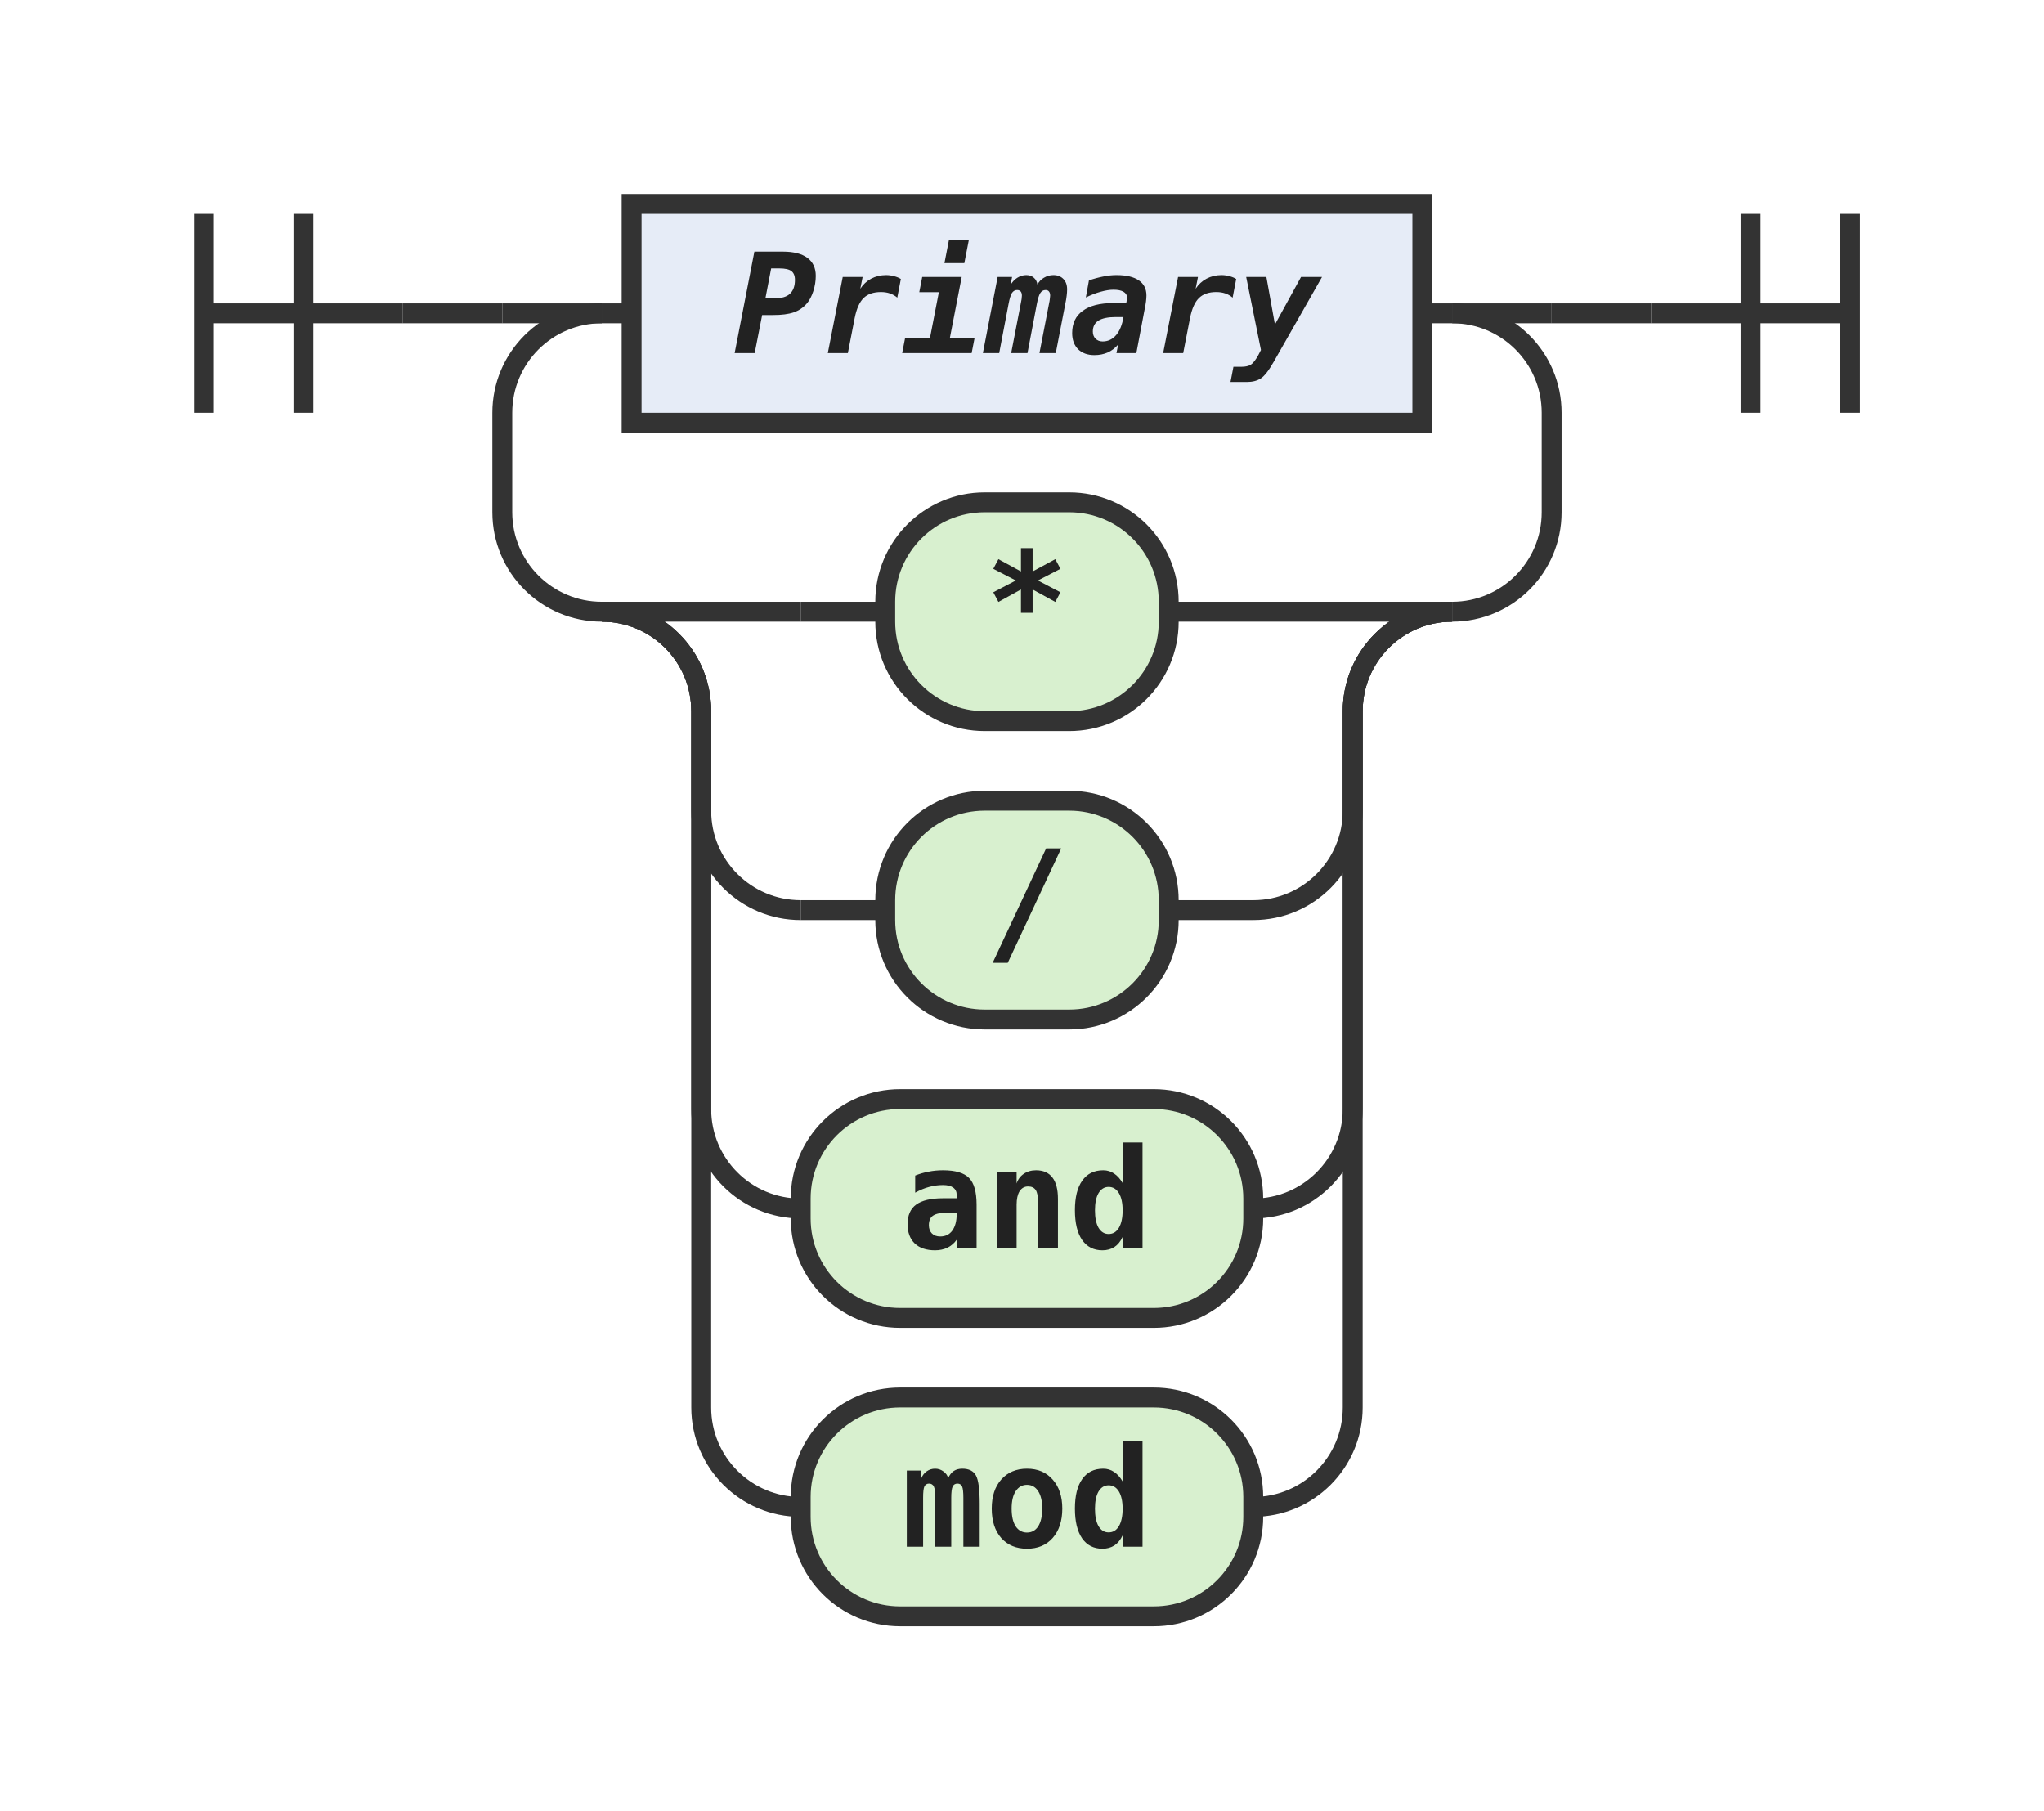
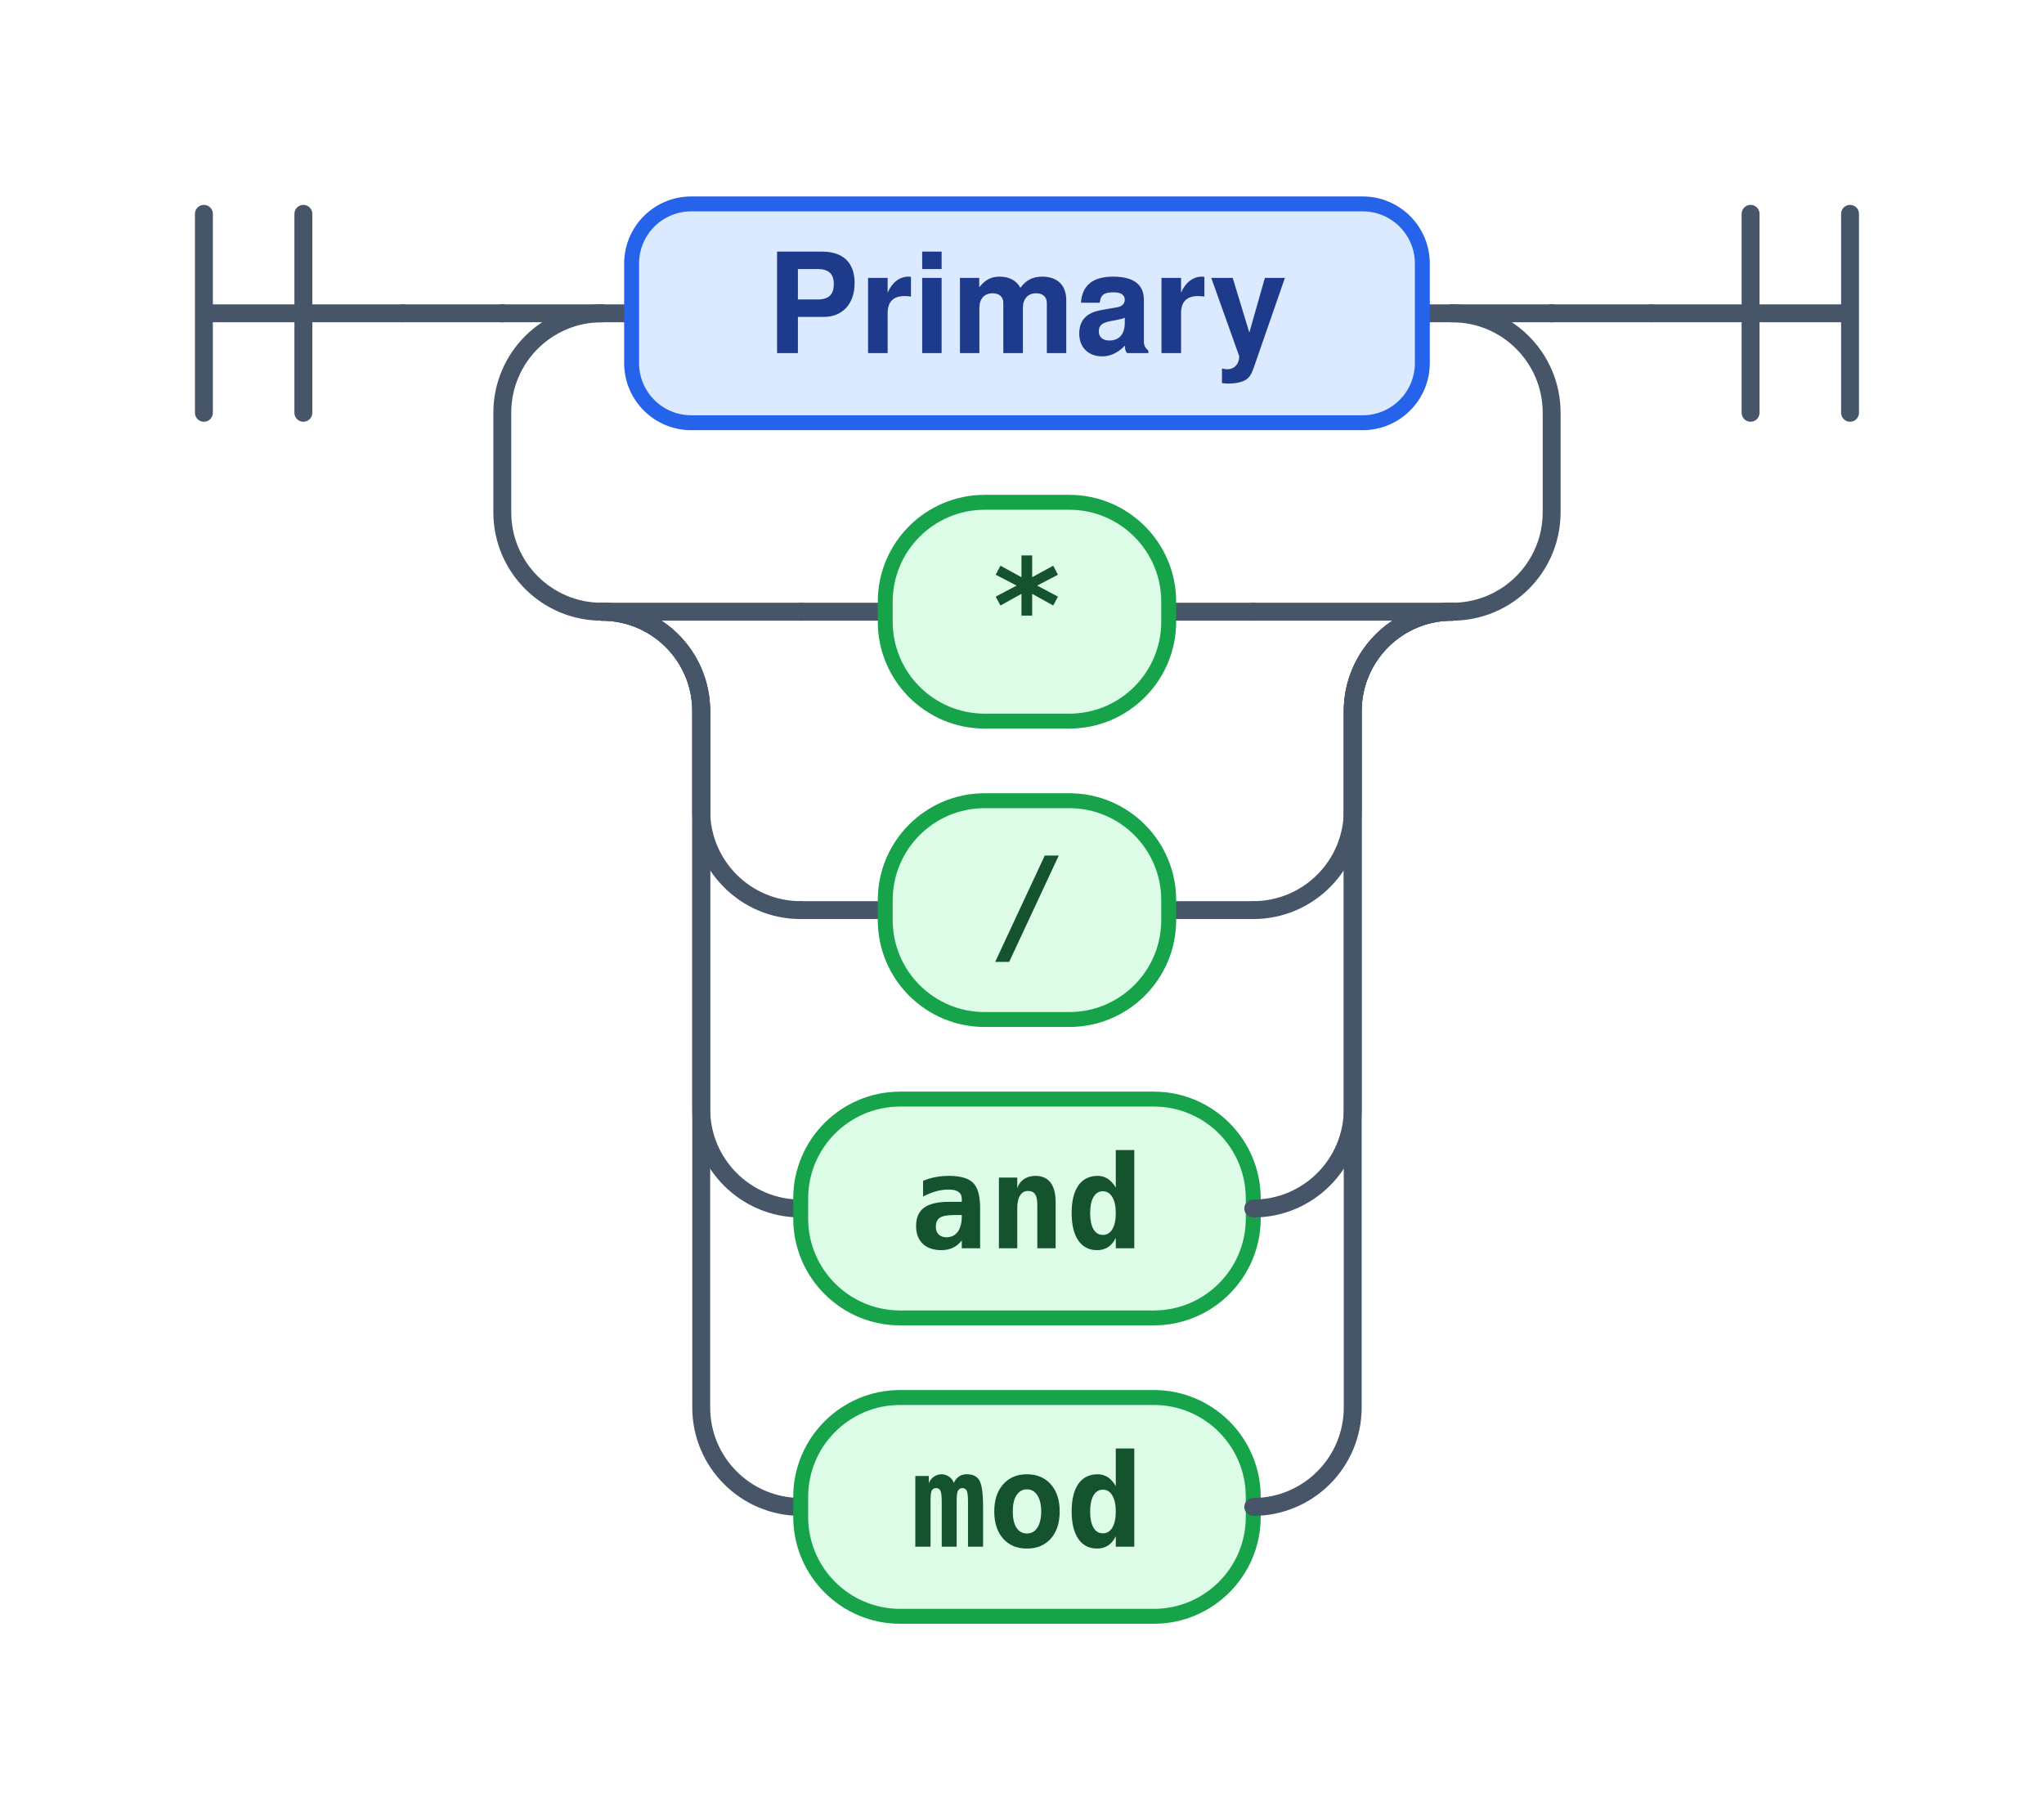
<svg xmlns="http://www.w3.org/2000/svg" class="railroad-diagram" height="182" viewBox="0 0 205.5 182" width="205.5">
  <g transform="translate(.5 .5)">
    <g>
      <path d="M20 21v20m10 -20v20m-10 -10h20" />
    </g>
    <path d="M40 31h10" />
    <g>
      <path d="M50 31h0.0" />
      <path d="M155.5 31h0.0" />
      <path d="M50.0 31h10" />
      <g class="non-terminal ">
        <path d="M60.0 31h3.0" />
        <path d="M142.5 31h3.0" />
-         <rect height="22" width="79.5" x="63" y="20" />
+         <rect rx="6" ry="6" height="22" width="79.5" x="63" y="20" />
        <text x="102.75" y="35">Primary</text>
      </g>
      <path d="M145.5 31h10" />
      <path d="M60.0 31a10 10 0 0 0 -10 10v10a10 10 0 0 0 10 10" />
      <g>
        <path d="M60.0 61h0.0" />
        <path d="M145.5 61h0.0" />
        <path d="M60.0 61h20" />
        <g class="terminal ">
          <path d="M80.0 61h8.5" />
          <path d="M117.0 61h8.5" />
          <rect height="22" rx="10" ry="10" width="28.5" x="88.5" y="50" />
          <text x="102.75" y="65">*</text>
        </g>
        <path d="M125.5 61h20" />
        <path d="M60.0 61a10 10 0 0 1 10 10v10a10 10 0 0 0 10 10" />
        <g class="terminal ">
          <path d="M80.0 91h8.5" />
          <path d="M117.0 91h8.5" />
          <rect height="22" rx="10" ry="10" width="28.5" x="88.5" y="80" />
          <text x="102.75" y="95">/</text>
        </g>
        <path d="M125.5 91a10 10 0 0 0 10 -10v-10a10 10 0 0 1 10 -10" />
        <path d="M60.0 61a10 10 0 0 1 10 10v40a10 10 0 0 0 10 10" />
        <g class="terminal ">
          <path d="M80.0 121h0.0" />
          <path d="M125.5 121h0.0" />
          <rect height="22" rx="10" ry="10" width="45.5" x="80" y="110" />
          <text x="102.75" y="125">and</text>
        </g>
        <path d="M125.5 121a10 10 0 0 0 10 -10v-40a10 10 0 0 1 10 -10" />
        <path d="M60.0 61a10 10 0 0 1 10 10v70a10 10 0 0 0 10 10" />
        <g class="terminal ">
          <path d="M80.0 151h0.0" />
          <path d="M125.5 151h0.0" />
          <rect height="22" rx="10" ry="10" width="45.5" x="80" y="140" />
          <text x="102.75" y="155">mod</text>
        </g>
        <path d="M125.5 151a10 10 0 0 0 10 -10v-70a10 10 0 0 1 10 -10" />
      </g>
      <path d="M145.5 61a10 10 0 0 0 10 -10v-10a10 10 0 0 0 -10 -10" />
    </g>
    <path d="M155.5 31h10" />
    <path d="M 165.5 31 h 20 m -10 -10 v 20 m 10 -20 v 20" />
  </g>
  <style>/*  */

- svg.railroad-diagram { background-color: #fdfdf8; }
- svg.railroad-diagram path { stroke-width: 2; stroke: #333; fill: rgba(0,0,0,0); }
- svg.railroad-diagram text { font: bold 14px monospace; text-anchor: middle; fill: #222; }
- svg.railroad-diagram rect { stroke-width: 2; stroke: #333; }
- svg.railroad-diagram g.terminal rect { fill: #d8f0cf; }
- svg.railroad-diagram g.non-terminal rect { fill: #e6ecf7; }
- svg.railroad-diagram g.non-terminal text { font-style: italic; }
+ svg.railroad-diagram { background-color: #ffffff; }
+ svg.railroad-diagram path { stroke-width: 1.8; stroke: #475569; fill: rgba(0,0,0,0); stroke-linecap: round; stroke-linejoin: round; }
+ svg.railroad-diagram text { font-family: ui-monospace, 'SF Mono', SFMono-Regular, Menlo, Consolas, monospace; font-size: 13px; font-weight: 600; text-anchor: middle; fill: #14532d; }
+ svg.railroad-diagram rect { stroke-width: 1.5; }
+ svg.railroad-diagram g.terminal rect { fill: #dcfce7; stroke: #16a34a; }
+ svg.railroad-diagram g.non-terminal rect { fill: #dbeafe; stroke: #2563eb; }
+ svg.railroad-diagram g.non-terminal text { font-family: -apple-system, BlinkMacSystemFont, 'Segoe UI', Helvetica, Arial, sans-serif; font-size: 14px; fill: #1e3a8a; }

/*  */
</style>
</svg>
